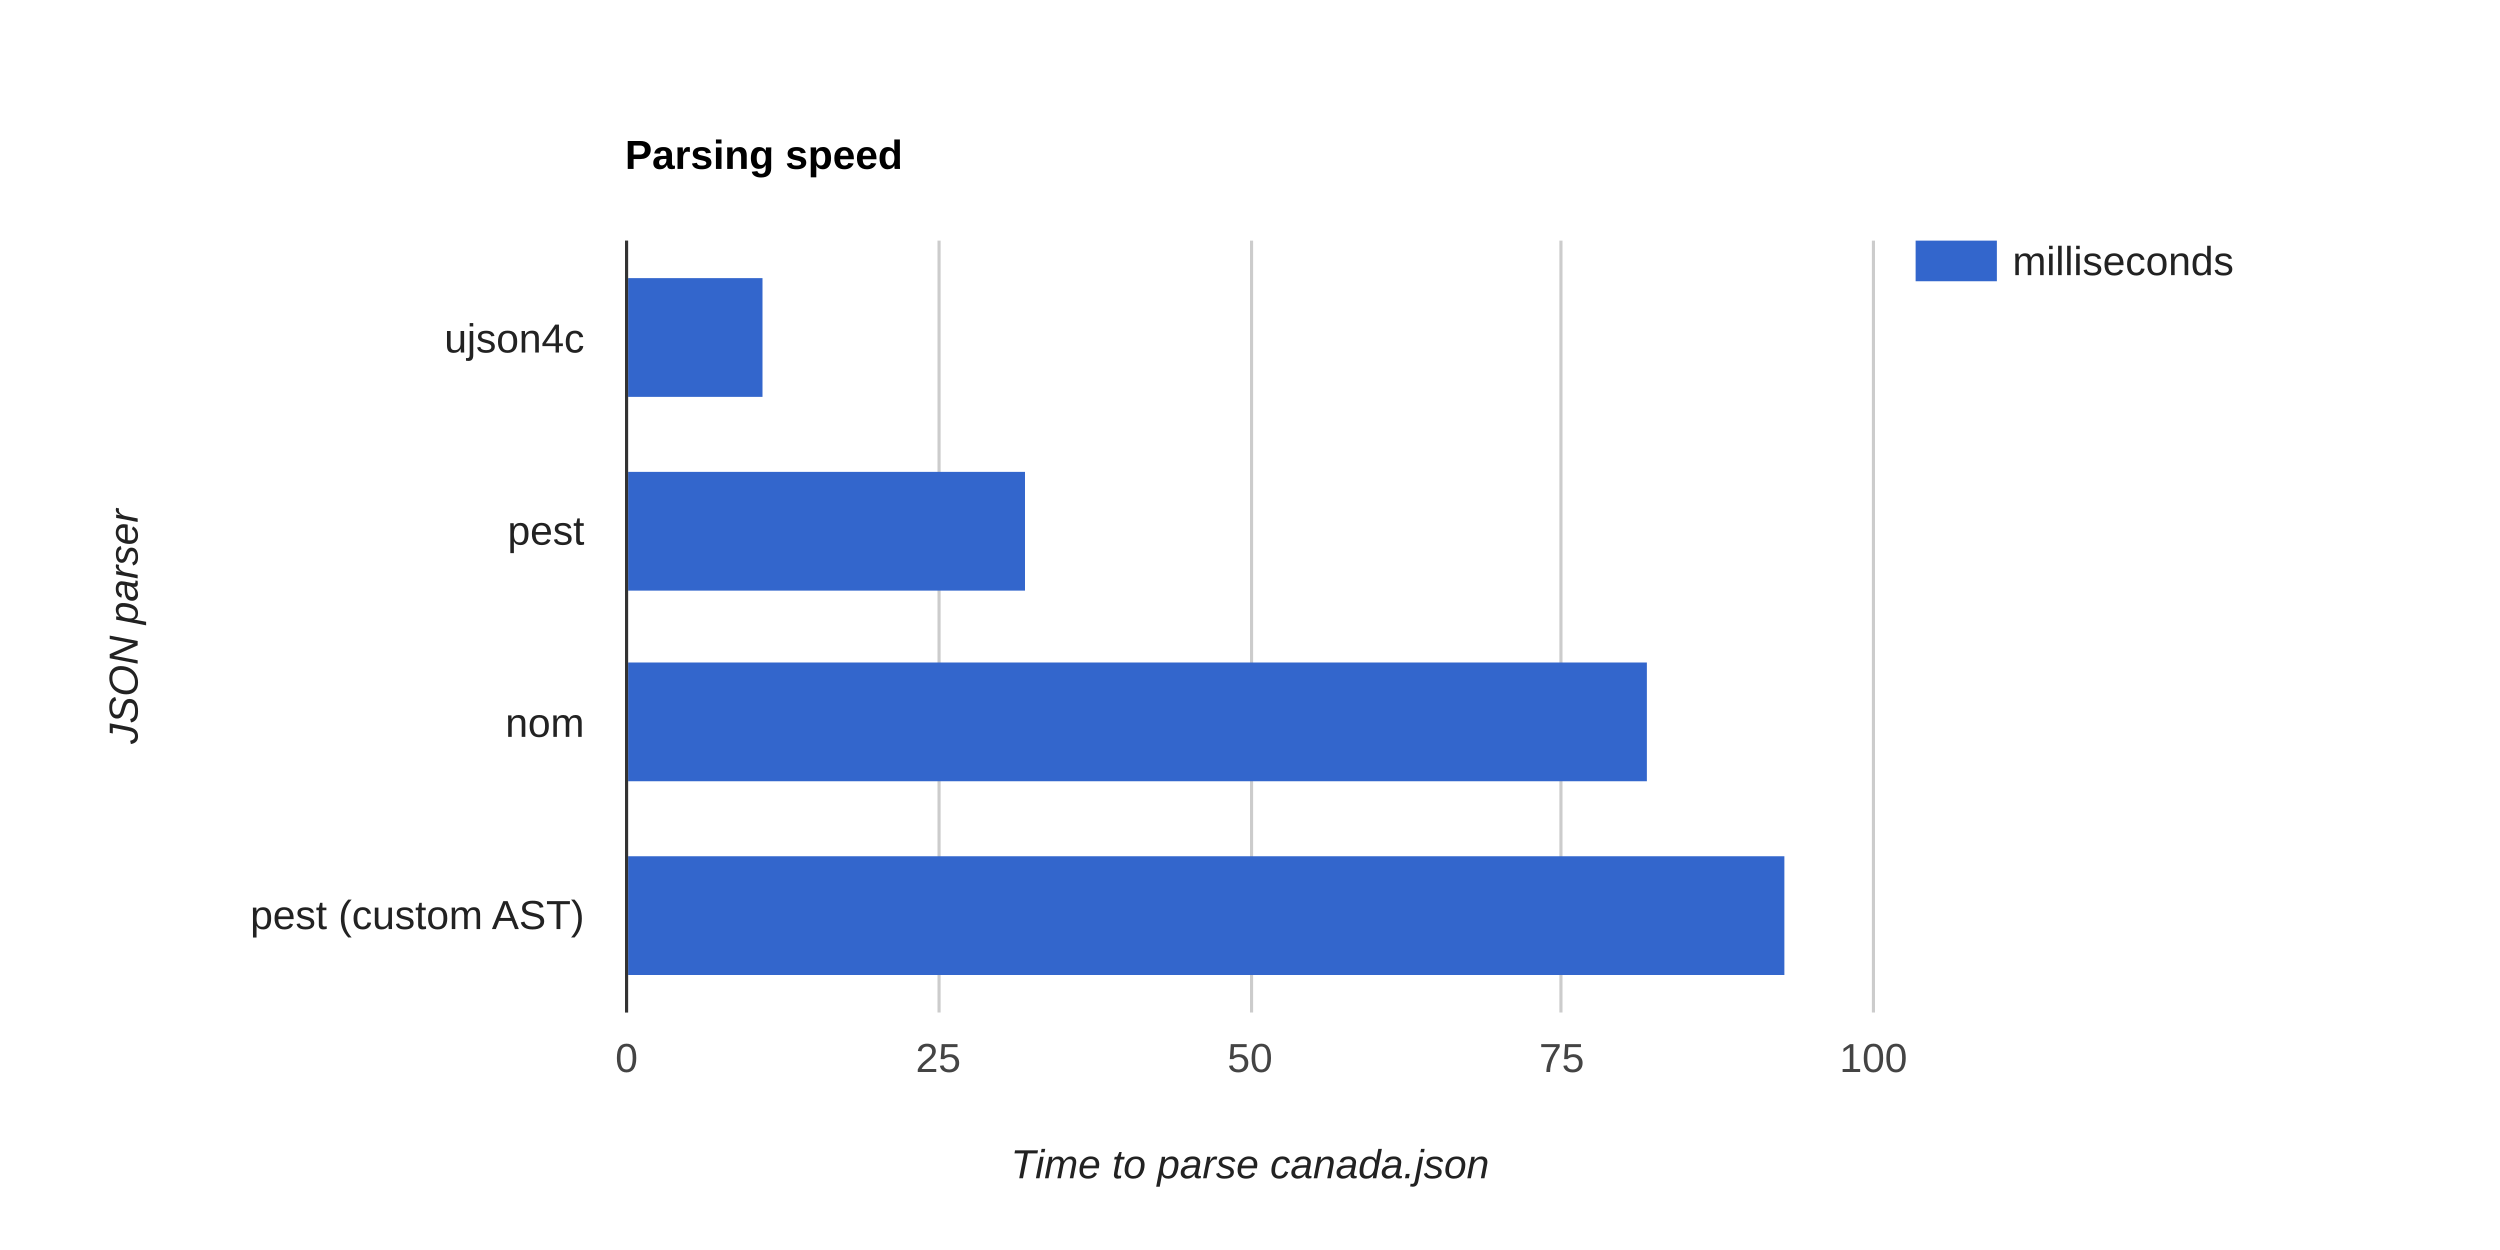
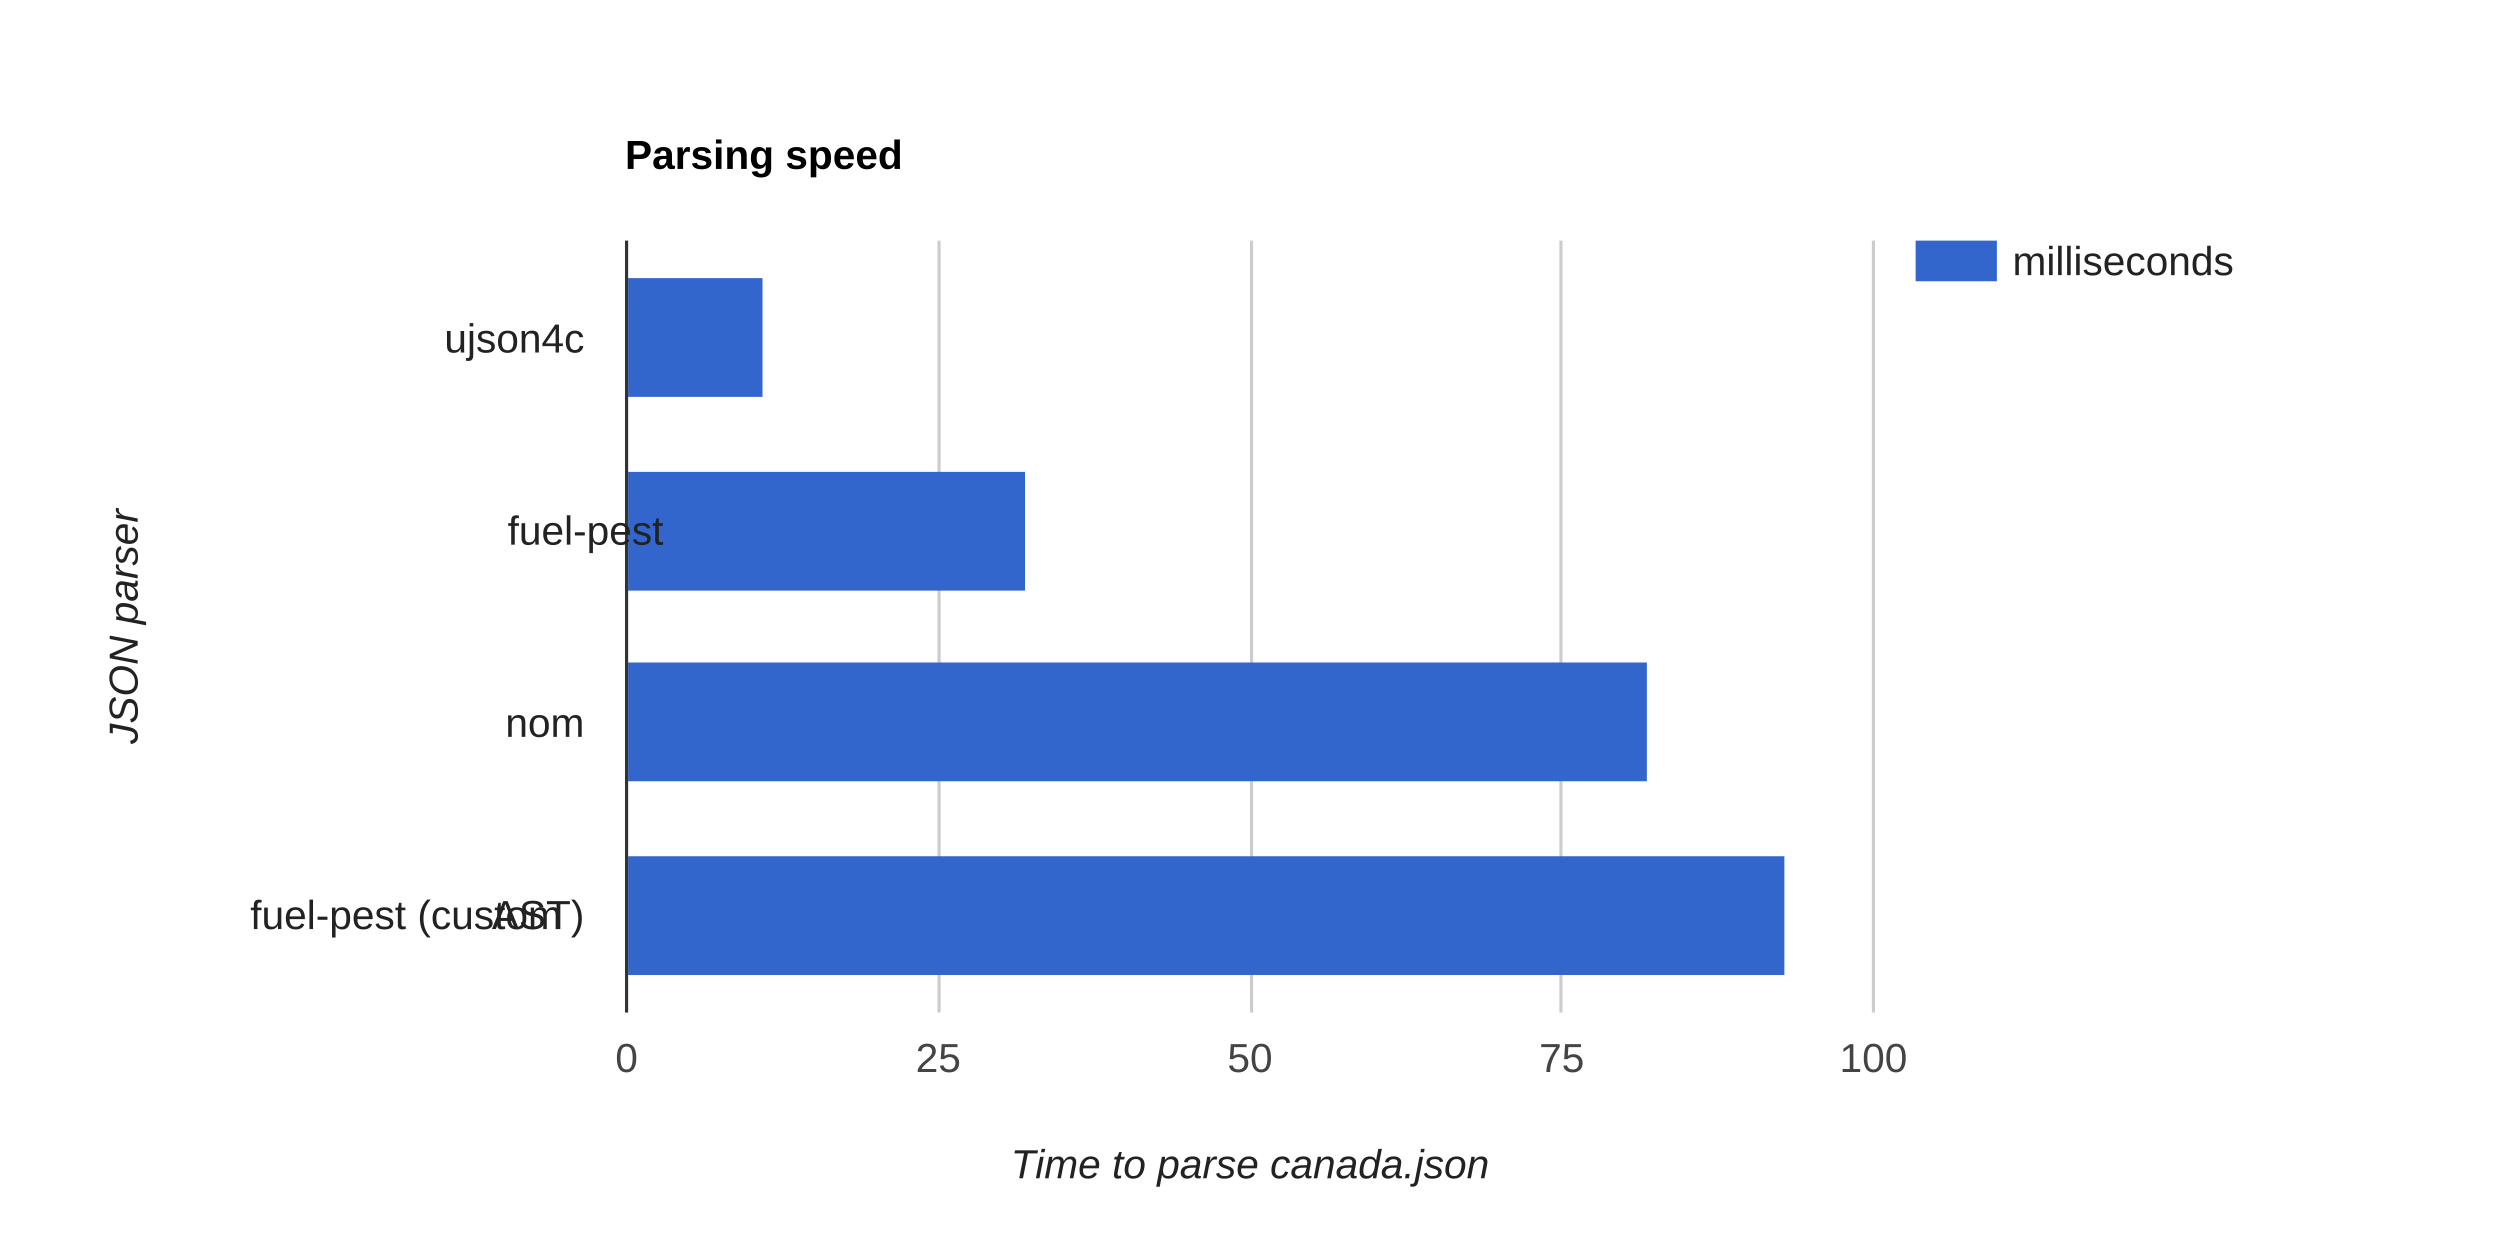
<svg xmlns="http://www.w3.org/2000/svg" width="100%" height="100%" viewBox="0 0 800 400" version="1.1" xml:space="preserve" style="fill-rule:evenodd;clip-rule:evenodd;stroke-linejoin:round;stroke-miterlimit:1.414;">
  <rect x="0" y="0" width="800" height="400" style="fill:white;" />
  <g>
    <g transform="matrix(1,0,0,1,200,54.05)">
      <text x="0px" y="0px" style="font-family:'Arial-BoldMT', 'Arial', sans-serif;font-weight:700;font-size:13px;">Parsing speed</text>
    </g>
    <rect x="200" y="43" width="400" height="13" style="fill:white;fill-opacity:0;" />
  </g>
  <g>
    <rect x="613" y="77" width="174" height="13" style="fill:white;fill-opacity:0;" />
    <g>
      <rect x="613" y="77" width="174" height="13" style="fill:white;fill-opacity:0;" />
      <g transform="matrix(1,0,0,1,644,88.05)">
        <text x="0px" y="0px" style="font-family:'ArialMT', 'Arial', sans-serif;font-size:13px;fill:rgb(34,34,34);">milliseconds</text>
      </g>
      <rect x="613" y="77" width="26" height="13" style="fill:rgb(51,102,204);" />
    </g>
  </g>
  <g>
    <rect x="200" y="77" width="400" height="247" style="fill:white;fill-opacity:0;" />
    <g>
      <g>
        <rect x="200" y="77" width="1" height="247" style="fill:rgb(204,204,204);" />
        <rect x="300" y="77" width="1" height="247" style="fill:rgb(204,204,204);" />
        <rect x="400" y="77" width="1" height="247" style="fill:rgb(204,204,204);" />
        <rect x="499" y="77" width="1" height="247" style="fill:rgb(204,204,204);" />
        <rect x="599" y="77" width="1" height="247" style="fill:rgb(204,204,204);" />
      </g>
      <g>
        <rect x="201" y="89" width="43" height="38" style="fill:rgb(51,102,204);" />
        <rect x="201" y="151" width="127" height="38" style="fill:rgb(51,102,204);" />
        <rect x="201" y="212" width="326" height="38" style="fill:rgb(51,102,204);" />
        <rect x="201" y="274" width="370" height="38" style="fill:rgb(51,102,204);" />
      </g>
      <rect x="200" y="77" width="1" height="247" style="fill:rgb(51,51,51);" />
    </g>
    <g>
      <g transform="matrix(1,0,0,1,200.5,343.05)">
        <text x="-3.615px" y="0px" style="font-family:'ArialMT', 'Arial', sans-serif;font-size:13px;fill:rgb(68,68,68);">0</text>
      </g>
      <g transform="matrix(1,0,0,1,300.25,343.05)">
        <text x="-7.23px" y="0px" style="font-family:'ArialMT', 'Arial', sans-serif;font-size:13px;fill:rgb(68,68,68);">25</text>
      </g>
      <g transform="matrix(1,0,0,1,400,343.05)">
        <text x="-7.23px" y="0px" style="font-family:'ArialMT', 'Arial', sans-serif;font-size:13px;fill:rgb(68,68,68);">50</text>
      </g>
      <g transform="matrix(1,0,0,1,499.75,343.05)">
        <text x="-7.23px" y="0px" style="font-family:'ArialMT', 'Arial', sans-serif;font-size:13px;fill:rgb(68,68,68);">75</text>
      </g>
      <g transform="matrix(1,0,0,1,599.5,343.05)">
        <text x="-10.845px" y="0px" style="font-family:'ArialMT', 'Arial', sans-serif;font-size:13px;fill:rgb(68,68,68);">100</text>
      </g>
      <g transform="matrix(1,0,0,1,187,112.8)">
        <text x="-44.808px" y="0px" style="font-family:'ArialMT', 'Arial', sans-serif;font-size:13px;fill:rgb(34,34,34);">ujson4c</text>
      </g>
      <g transform="matrix(1,0,0,1,187,174.3)">
-         <text x="-24.572px" y="0px" style="font-family:'ArialMT', 'Arial', sans-serif;font-size:13px;fill:rgb(34,34,34);">pest</text>
+         <text x="-24.572px" y="0px" style="font-family:'ArialMT', 'Arial', sans-serif;font-size:13px;fill:rgb(34,34,34);">fuel-pest</text>
      </g>
      <g transform="matrix(1,0,0,1,187,235.8)">
        <text x="-25.289px" y="0px" style="font-family:'ArialMT', 'Arial', sans-serif;font-size:13px;fill:rgb(34,34,34);">nom</text>
      </g>
      <g transform="matrix(1,0,0,1,187,297.3)">
-         <text x="-106.92px" y="0px" style="font-family:'ArialMT', 'Arial', sans-serif;font-size:13px;fill:rgb(34,34,34);">pest (custom <tspan x="-29.612px -20.941px " y="0px 0px ">AS</tspan>T)</text>
+         <text x="-106.92px" y="0px" style="font-family:'ArialMT', 'Arial', sans-serif;font-size:13px;fill:rgb(34,34,34);">fuel-pest (custom <tspan x="-29.612px -20.941px " y="0px 0px ">AS</tspan>T)</text>
      </g>
    </g>
  </g>
  <g>
    <g>
      <g transform="matrix(1,0,0,1,400,377.05)">
        <text x="-76.54px" y="0px" style="font-family:'Arial-ItalicMT', 'Arial', sans-serif;font-style:italic;font-size:13px;fill:rgb(34,34,34);">T<tspan x="-68.713px -65.825px " y="0px 0px ">im</tspan>e to parse canada.json</text>
      </g>
      <rect x="200" y="366" width="400" height="13" style="fill:white;fill-opacity:0;" />
    </g>
    <g>
      <g transform="matrix(-3.82857e-16,-1,1,-3.82857e-16,44.05,200.5)">
        <text x="-37.565px" y="0px" style="font-family:'Arial-ItalicMT', 'Arial', sans-serif;font-style:italic;font-size:13px;fill:rgb(34,34,34);">JSON parser</text>
      </g>
      <rect x="33" y="77" width="13" height="247" style="fill:white;fill-opacity:0;fill-rule:nonzero;" />
    </g>
  </g>
</svg>
